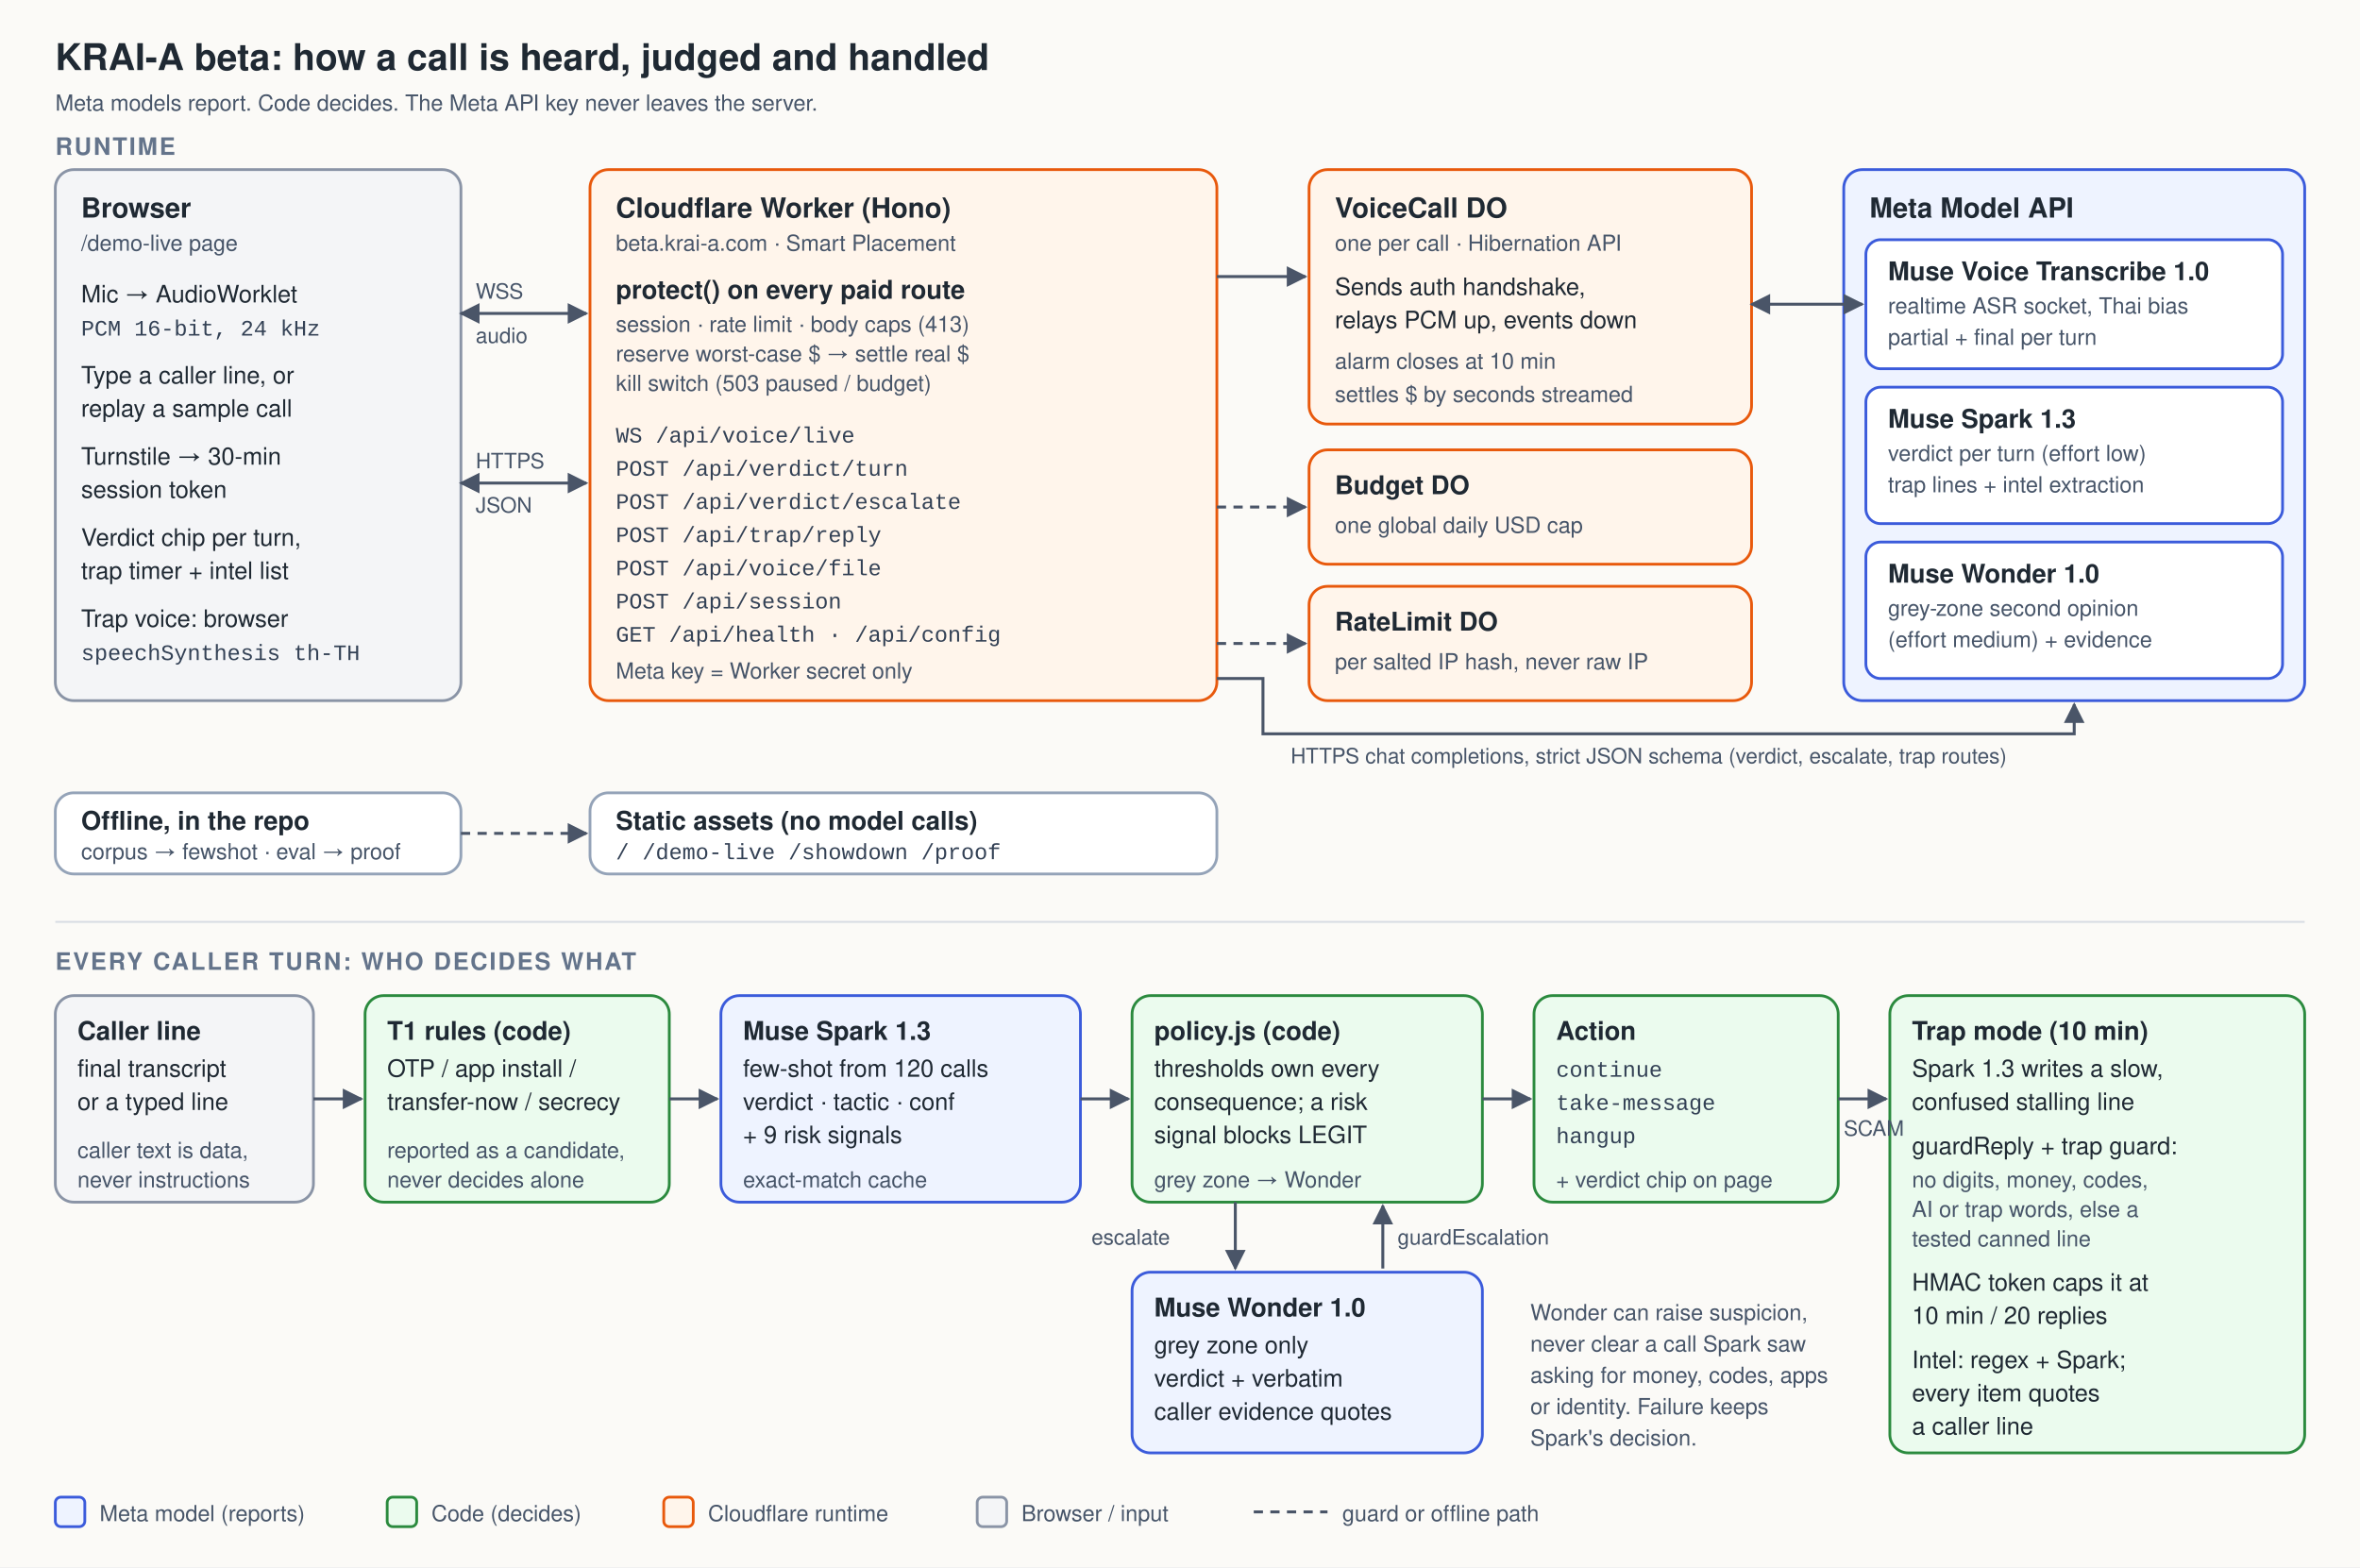
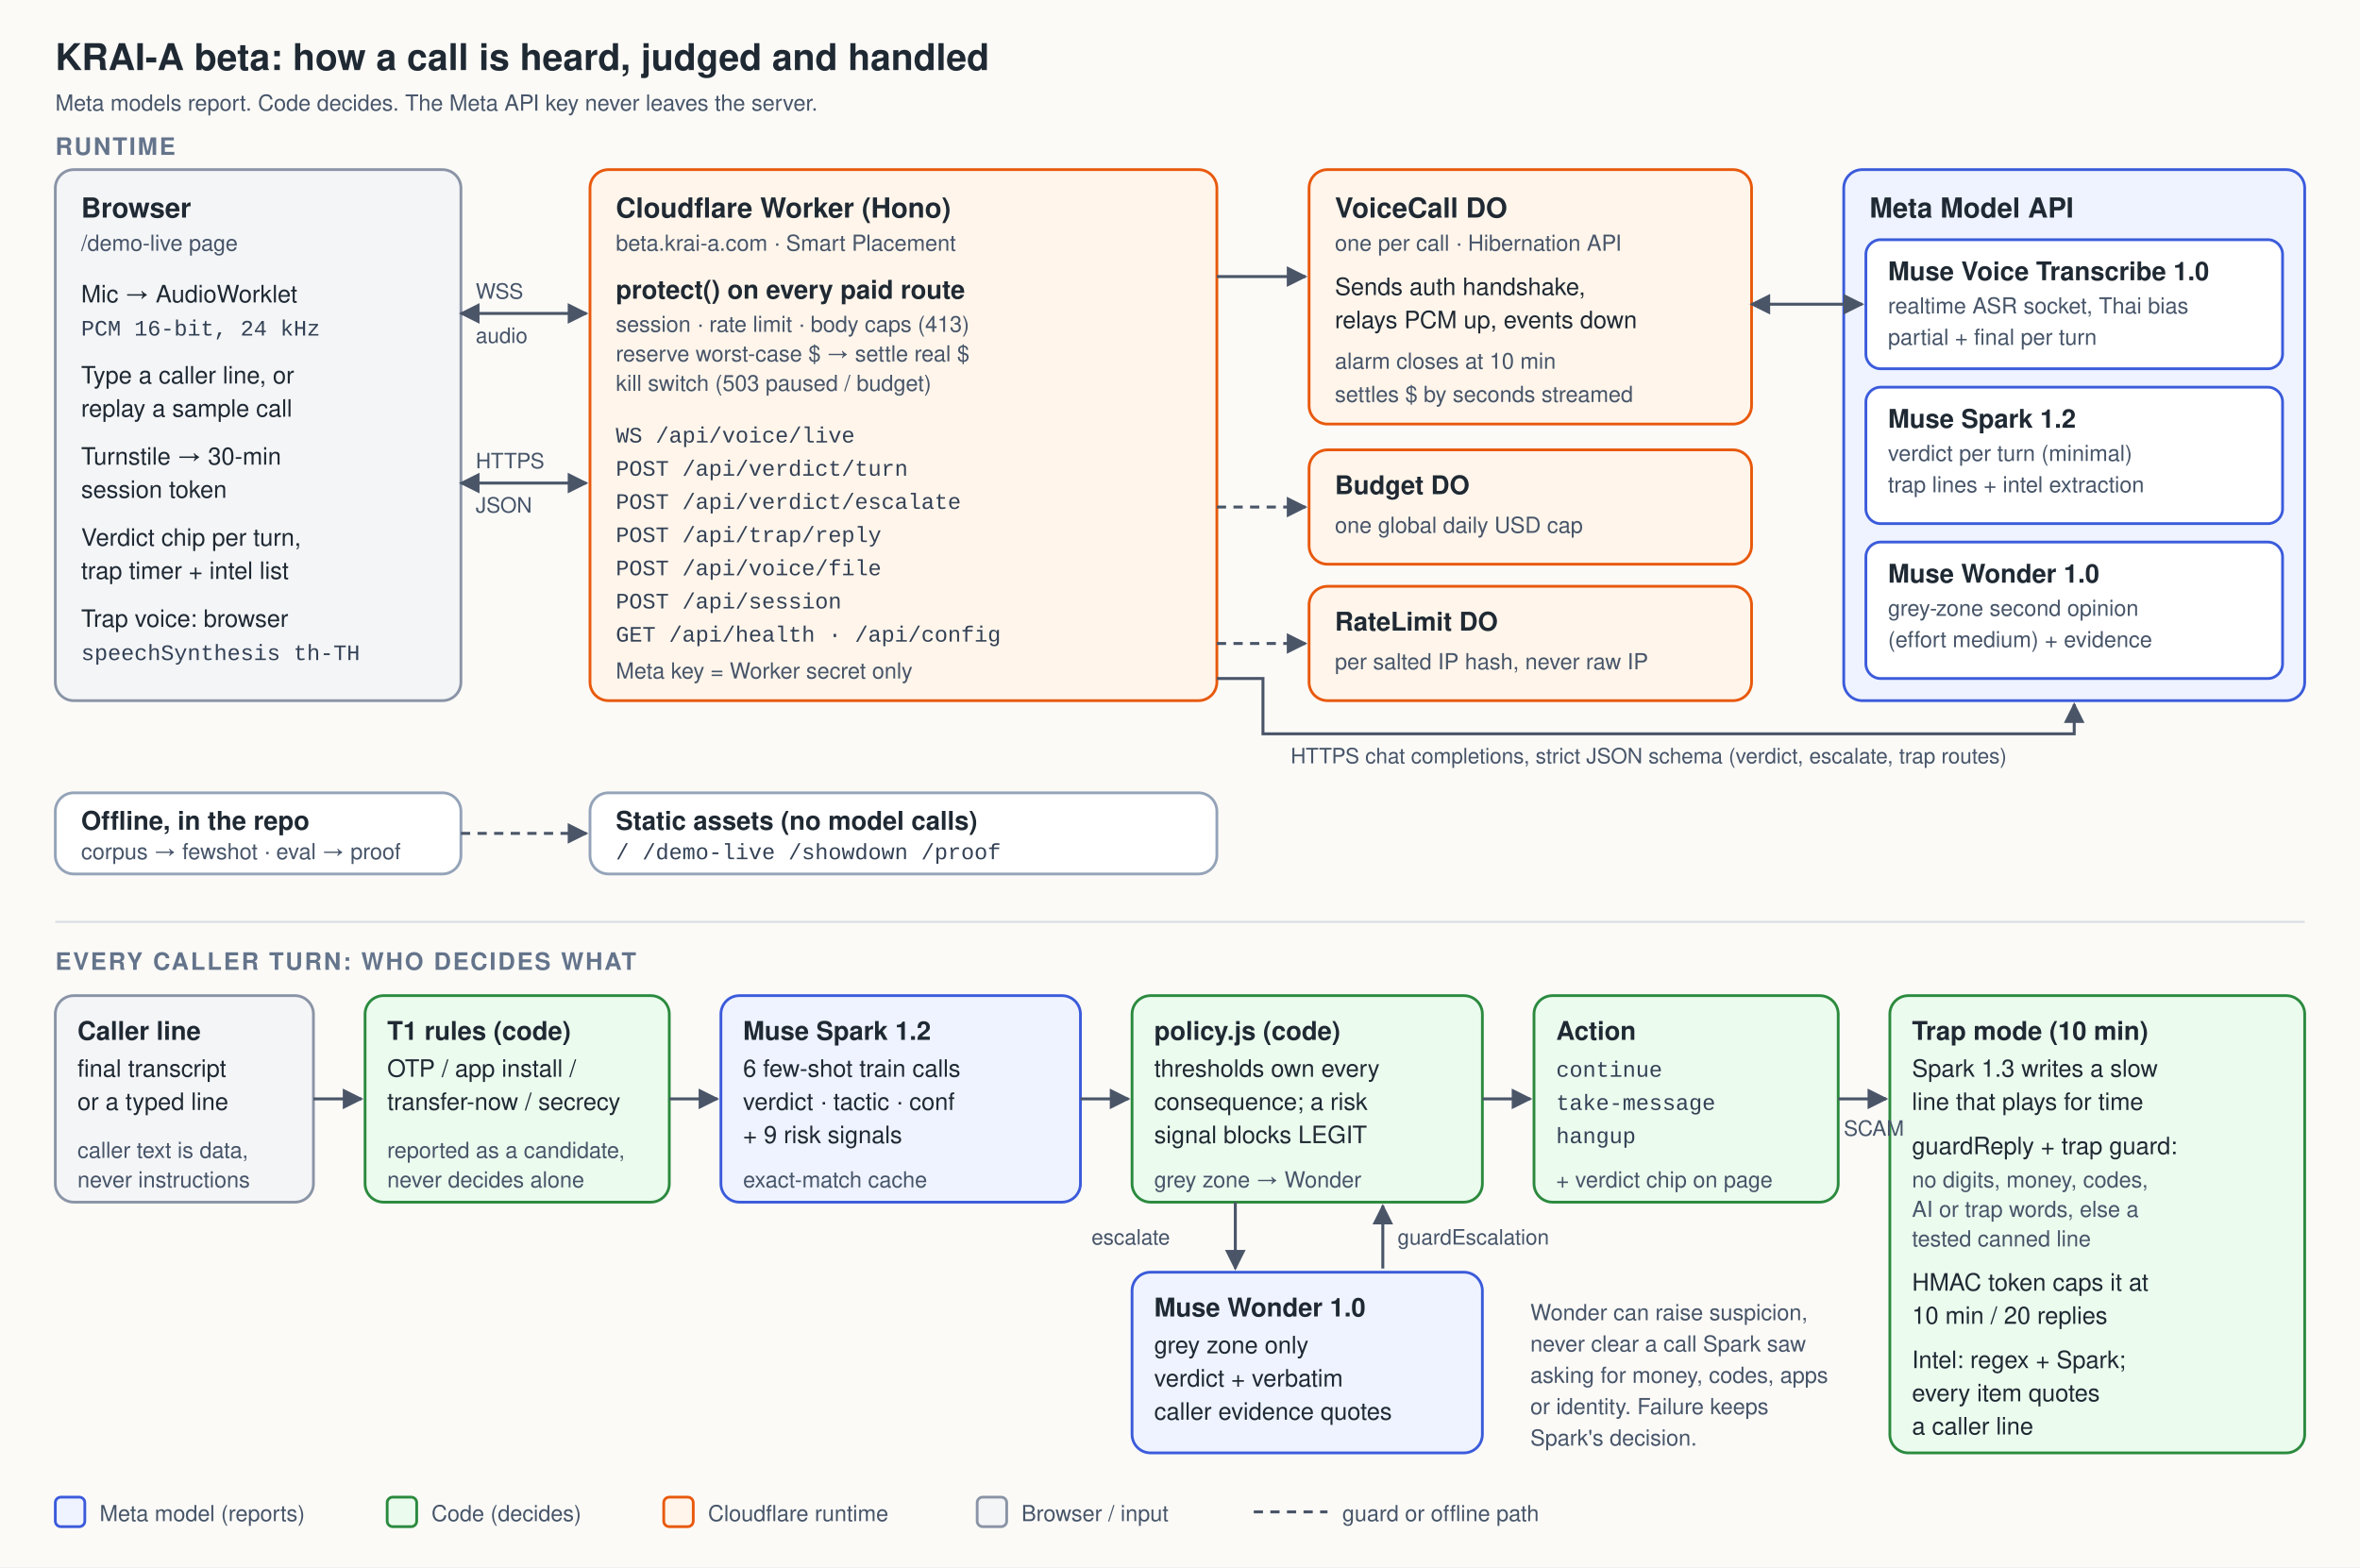
<svg xmlns="http://www.w3.org/2000/svg" viewBox="0 0 1280 850" width="1280" height="850" role="img" aria-labelledby="t d">
  <defs>
    <marker id="a" viewBox="0 0 10 10" refX="9" refY="5" markerWidth="7" markerHeight="7" orient="auto-start-reverse">
      <path d="M0,0 L10,5 L0,10 z" fill="#4a5568" />
    </marker>
    <style>
      text { font-family: "Segoe UI", Helvetica, Arial, sans-serif; fill: #1f2933; font-size: 13px; }
      .h { font-size: 15px; font-weight: 700; }
      .hs { font-size: 14px; font-weight: 700; }
      .m { font-family: Consolas, "Courier New", monospace; font-size: 12px; fill: #334155; }
      .s { font-size: 12px; fill: #475569; }
      .lbl { font-size: 11.5px; fill: #475569; }
      .band { font-size: 13px; font-weight: 700; fill: #64748b; letter-spacing: 1px; }
      .title { font-size: 20px; font-weight: 700; }
      .ln { stroke: #4a5568; stroke-width: 1.6; fill: none; }
      .dash { stroke-dasharray: 5 4; }
      .browser { fill: #f4f5f7; stroke: #8a94a6; }
      .cf { fill: #fff5eb; stroke: #e8590c; }
      .meta { fill: #eef3ff; stroke: #3b5bdb; }
      .metai { fill: #ffffff; stroke: #3b5bdb; }
      .code { fill: #ebfbee; stroke: #2b8a3e; }
      .neutral { fill: #ffffff; stroke: #94a3b8; }
      rect { stroke-width: 1.5; }
    </style>
  </defs>
  <rect x="0" y="0" width="1280" height="850" fill="#fbfaf7" />
  <text x="30" y="38" class="title">KRAI-A beta: how a call is heard, judged and handled</text>
  <text x="30" y="60" class="s">Meta models report. Code decides. The Meta API key never leaves the server.</text>
  <text x="30" y="84" class="band">RUNTIME</text>
  <rect x="30" y="92" width="220" height="288" rx="10" class="browser" />
  <text x="44" y="118" class="h">Browser</text>
  <text x="44" y="136" class="s">/demo-live page</text>
  <text x="44" y="164">Mic → AudioWorklet</text>
  <text x="44" y="182" class="m">PCM 16-bit, 24 kHz</text>
  <text x="44" y="208">Type a caller line, or</text>
  <text x="44" y="226">replay a sample call</text>
  <text x="44" y="252">Turnstile → 30-min</text>
  <text x="44" y="270">session token</text>
  <text x="44" y="296">Verdict chip per turn,</text>
  <text x="44" y="314">trap timer + intel list</text>
  <text x="44" y="340">Trap voice: browser</text>
  <text x="44" y="358" class="m">speechSynthesis th-TH</text>
  <rect x="320" y="92" width="340" height="288" rx="10" class="cf" />
  <text x="334" y="118" class="h">Cloudflare Worker (Hono)</text>
  <text x="334" y="136" class="s">beta.krai-a.com · Smart Placement</text>
  <text x="334" y="162" class="hs">protect() on every paid route</text>
  <text x="334" y="180" class="s">session · rate limit · body caps (413)</text>
  <text x="334" y="196" class="s">reserve worst-case $ → settle real $</text>
  <text x="334" y="212" class="s">kill switch (503 paused / budget)</text>
  <text x="334" y="240" class="m">WS   /api/voice/live</text>
  <text x="334" y="258" class="m">POST /api/verdict/turn</text>
  <text x="334" y="276" class="m">POST /api/verdict/escalate</text>
  <text x="334" y="294" class="m">POST /api/trap/reply</text>
  <text x="334" y="312" class="m">POST /api/voice/file</text>
  <text x="334" y="330" class="m">POST /api/session</text>
  <text x="334" y="348" class="m">GET  /api/health · /api/config</text>
  <text x="334" y="368" class="s">Meta key = Worker secret only</text>
  <line x1="250" y1="170" x2="318" y2="170" class="ln" marker-start="url(#a)" marker-end="url(#a)" />
  <text x="258" y="162" class="lbl">WSS</text>
  <text x="258" y="186" class="lbl">audio</text>
  <line x1="250" y1="262" x2="318" y2="262" class="ln" marker-start="url(#a)" marker-end="url(#a)" />
  <text x="258" y="254" class="lbl">HTTPS</text>
  <text x="258" y="278" class="lbl">JSON</text>
  <rect x="710" y="92" width="240" height="138" rx="10" class="cf" />
  <text x="724" y="118" class="h">VoiceCall DO</text>
  <text x="724" y="136" class="s">one per call · Hibernation API</text>
  <text x="724" y="160">Sends auth handshake,</text>
  <text x="724" y="178">relays PCM up, events down</text>
  <text x="724" y="200" class="s">alarm closes at 10 min</text>
  <text x="724" y="218" class="s">settles $ by seconds streamed</text>
  <rect x="710" y="244" width="240" height="62" rx="10" class="cf" />
  <text x="724" y="268" class="hs">Budget DO</text>
  <text x="724" y="289" class="s">one global daily USD cap</text>
  <rect x="710" y="318" width="240" height="62" rx="10" class="cf" />
  <text x="724" y="342" class="hs">RateLimit DO</text>
  <text x="724" y="363" class="s">per salted IP hash, never raw IP</text>
  <line x1="660" y1="150" x2="708" y2="150" class="ln" marker-end="url(#a)" />
  <line x1="660" y1="275" x2="708" y2="275" class="ln dash" marker-end="url(#a)" />
  <line x1="660" y1="349" x2="708" y2="349" class="ln dash" marker-end="url(#a)" />
  <rect x="1000" y="92" width="250" height="288" rx="10" class="meta" />
  <text x="1014" y="118" class="h">Meta Model API</text>
  <rect x="1012" y="130" width="226" height="70" rx="8" class="metai" />
  <text x="1024" y="152" class="hs">Muse Voice Transcribe 1.0</text>
  <text x="1024" y="170" class="s">realtime ASR socket, Thai bias</text>
  <text x="1024" y="187" class="s">partial + final per turn</text>
  <rect x="1012" y="210" width="226" height="74" rx="8" class="metai" />
-   <text x="1024" y="232" class="hs">Muse Spark 1.3</text>
-   <text x="1024" y="250" class="s">verdict per turn (effort low)</text>
+   <text x="1024" y="232" class="hs">Muse Spark 1.2</text>
+   <text x="1024" y="250" class="s">verdict per turn (minimal)</text>
  <text x="1024" y="267" class="s">trap lines + intel extraction</text>
  <rect x="1012" y="294" width="226" height="74" rx="8" class="metai" />
  <text x="1024" y="316" class="hs">Muse Wonder 1.0</text>
  <text x="1024" y="334" class="s">grey-zone second opinion</text>
  <text x="1024" y="351" class="s">(effort medium) + evidence</text>
  <line x1="950" y1="165" x2="1010" y2="165" class="ln" marker-start="url(#a)" marker-end="url(#a)" />
  <path d="M660,368 H685 V398 H1125 V382" class="ln" marker-end="url(#a)" />
  <text x="700" y="414" class="lbl">HTTPS chat completions, strict JSON schema (verdict, escalate, trap routes)</text>
  <rect x="320" y="430" width="340" height="44" rx="10" class="neutral" />
  <text x="334" y="450" class="hs">Static assets (no model calls)</text>
  <text x="334" y="466" class="m">/  /demo-live  /showdown  /proof</text>
  <rect x="30" y="430" width="220" height="44" rx="10" class="neutral" />
  <text x="44" y="450" class="hs">Offline, in the repo</text>
  <text x="44" y="466" class="s">corpus → fewshot · eval → proof</text>
  <line x1="250" y1="452" x2="318" y2="452" class="ln dash" marker-end="url(#a)" />
  <line x1="30" y1="500" x2="1250" y2="500" stroke="#d6dbe3" stroke-width="1" />
  <text x="30" y="526" class="band">EVERY CALLER TURN: WHO DECIDES WHAT</text>
  <rect x="30" y="540" width="140" height="112" rx="10" class="browser" />
  <text x="42" y="564" class="hs">Caller line</text>
  <text x="42" y="584">final transcript</text>
  <text x="42" y="602">or a typed line</text>
  <text x="42" y="628" class="s">caller text is data,</text>
  <text x="42" y="644" class="s">never instructions</text>
  <rect x="198" y="540" width="165" height="112" rx="10" class="code" />
  <text x="210" y="564" class="hs">T1 rules (code)</text>
  <text x="210" y="584">OTP / app install /</text>
  <text x="210" y="602">transfer-now / secrecy</text>
  <text x="210" y="628" class="s">reported as a candidate,</text>
  <text x="210" y="644" class="s">never decides alone</text>
  <rect x="391" y="540" width="195" height="112" rx="10" class="meta" />
-   <text x="403" y="564" class="hs">Muse Spark 1.3</text>
-   <text x="403" y="584">few-shot from 120 calls</text>
+   <text x="403" y="564" class="hs">Muse Spark 1.2</text>
+   <text x="403" y="584">6 few-shot train calls</text>
  <text x="403" y="602">verdict · tactic · conf</text>
  <text x="403" y="620">+ 9 risk signals</text>
  <text x="403" y="644" class="s">exact-match cache</text>
  <rect x="614" y="540" width="190" height="112" rx="10" class="code" />
  <text x="626" y="564" class="hs">policy.js (code)</text>
  <text x="626" y="584">thresholds own every</text>
  <text x="626" y="602">consequence; a risk</text>
  <text x="626" y="620">signal blocks LEGIT</text>
  <text x="626" y="644" class="s">grey zone → Wonder</text>
  <rect x="832" y="540" width="165" height="112" rx="10" class="code" />
  <text x="844" y="564" class="hs">Action</text>
  <text x="844" y="584" class="m">continue</text>
  <text x="844" y="602" class="m">take-message</text>
  <text x="844" y="620" class="m">hangup</text>
  <text x="844" y="644" class="s">+ verdict chip on page</text>
  <rect x="1025" y="540" width="225" height="248" rx="10" class="code" />
  <text x="1037" y="564" class="hs">Trap mode (10 min)</text>
-   <text x="1037" y="584">Spark 1.3 writes a slow,</text>
-   <text x="1037" y="602">confused stalling line</text>
+   <text x="1037" y="584">Spark 1.3 writes a slow</text>
+   <text x="1037" y="602">line that plays for time</text>
  <text x="1037" y="626">guardReply + trap guard:</text>
  <text x="1037" y="644" class="s">no digits, money, codes,</text>
  <text x="1037" y="660" class="s">AI or trap words, else a</text>
  <text x="1037" y="676" class="s">tested canned line</text>
  <text x="1037" y="700">HMAC token caps it at</text>
  <text x="1037" y="718">10 min / 20 replies</text>
  <text x="1037" y="742">Intel: regex + Spark;</text>
  <text x="1037" y="760">every item quotes</text>
  <text x="1037" y="778">a caller line</text>
  <rect x="614" y="690" width="190" height="98" rx="10" class="meta" />
  <text x="626" y="714" class="hs">Muse Wonder 1.0</text>
  <text x="626" y="734">grey zone only</text>
  <text x="626" y="752">verdict + verbatim</text>
  <text x="626" y="770">caller evidence quotes</text>
  <line x1="170" y1="596" x2="196" y2="596" class="ln" marker-end="url(#a)" />
  <line x1="363" y1="596" x2="389" y2="596" class="ln" marker-end="url(#a)" />
  <line x1="586" y1="596" x2="612" y2="596" class="ln" marker-end="url(#a)" />
  <line x1="804" y1="596" x2="830" y2="596" class="ln" marker-end="url(#a)" />
  <line x1="997" y1="596" x2="1023" y2="596" class="ln" marker-end="url(#a)" />
  <text x="1000" y="616" class="lbl">SCAM</text>
  <line x1="670" y1="652" x2="670" y2="688" class="ln" marker-end="url(#a)" />
  <text x="592" y="675" class="lbl">escalate</text>
  <line x1="750" y1="688" x2="750" y2="654" class="ln" marker-end="url(#a)" />
  <text x="758" y="675" class="lbl">guardEscalation</text>
  <text x="830" y="716" class="s">Wonder can raise suspicion,</text>
  <text x="830" y="733" class="s">never clear a call Spark saw</text>
  <text x="830" y="750" class="s">asking for money, codes, apps</text>
  <text x="830" y="767" class="s">or identity. Failure keeps</text>
  <text x="830" y="784" class="s">Spark's decision.</text>
  <rect x="30" y="812" width="16" height="16" rx="3" class="meta" />
  <text x="54" y="825" class="s">Meta model (reports)</text>
  <rect x="210" y="812" width="16" height="16" rx="3" class="code" />
  <text x="234" y="825" class="s">Code (decides)</text>
  <rect x="360" y="812" width="16" height="16" rx="3" class="cf" />
  <text x="384" y="825" class="s">Cloudflare runtime</text>
  <rect x="530" y="812" width="16" height="16" rx="3" class="browser" />
  <text x="554" y="825" class="s">Browser / input</text>
  <line x1="680" y1="820" x2="720" y2="820" class="ln dash" />
  <text x="728" y="825" class="s">guard or offline path</text>
</svg>
